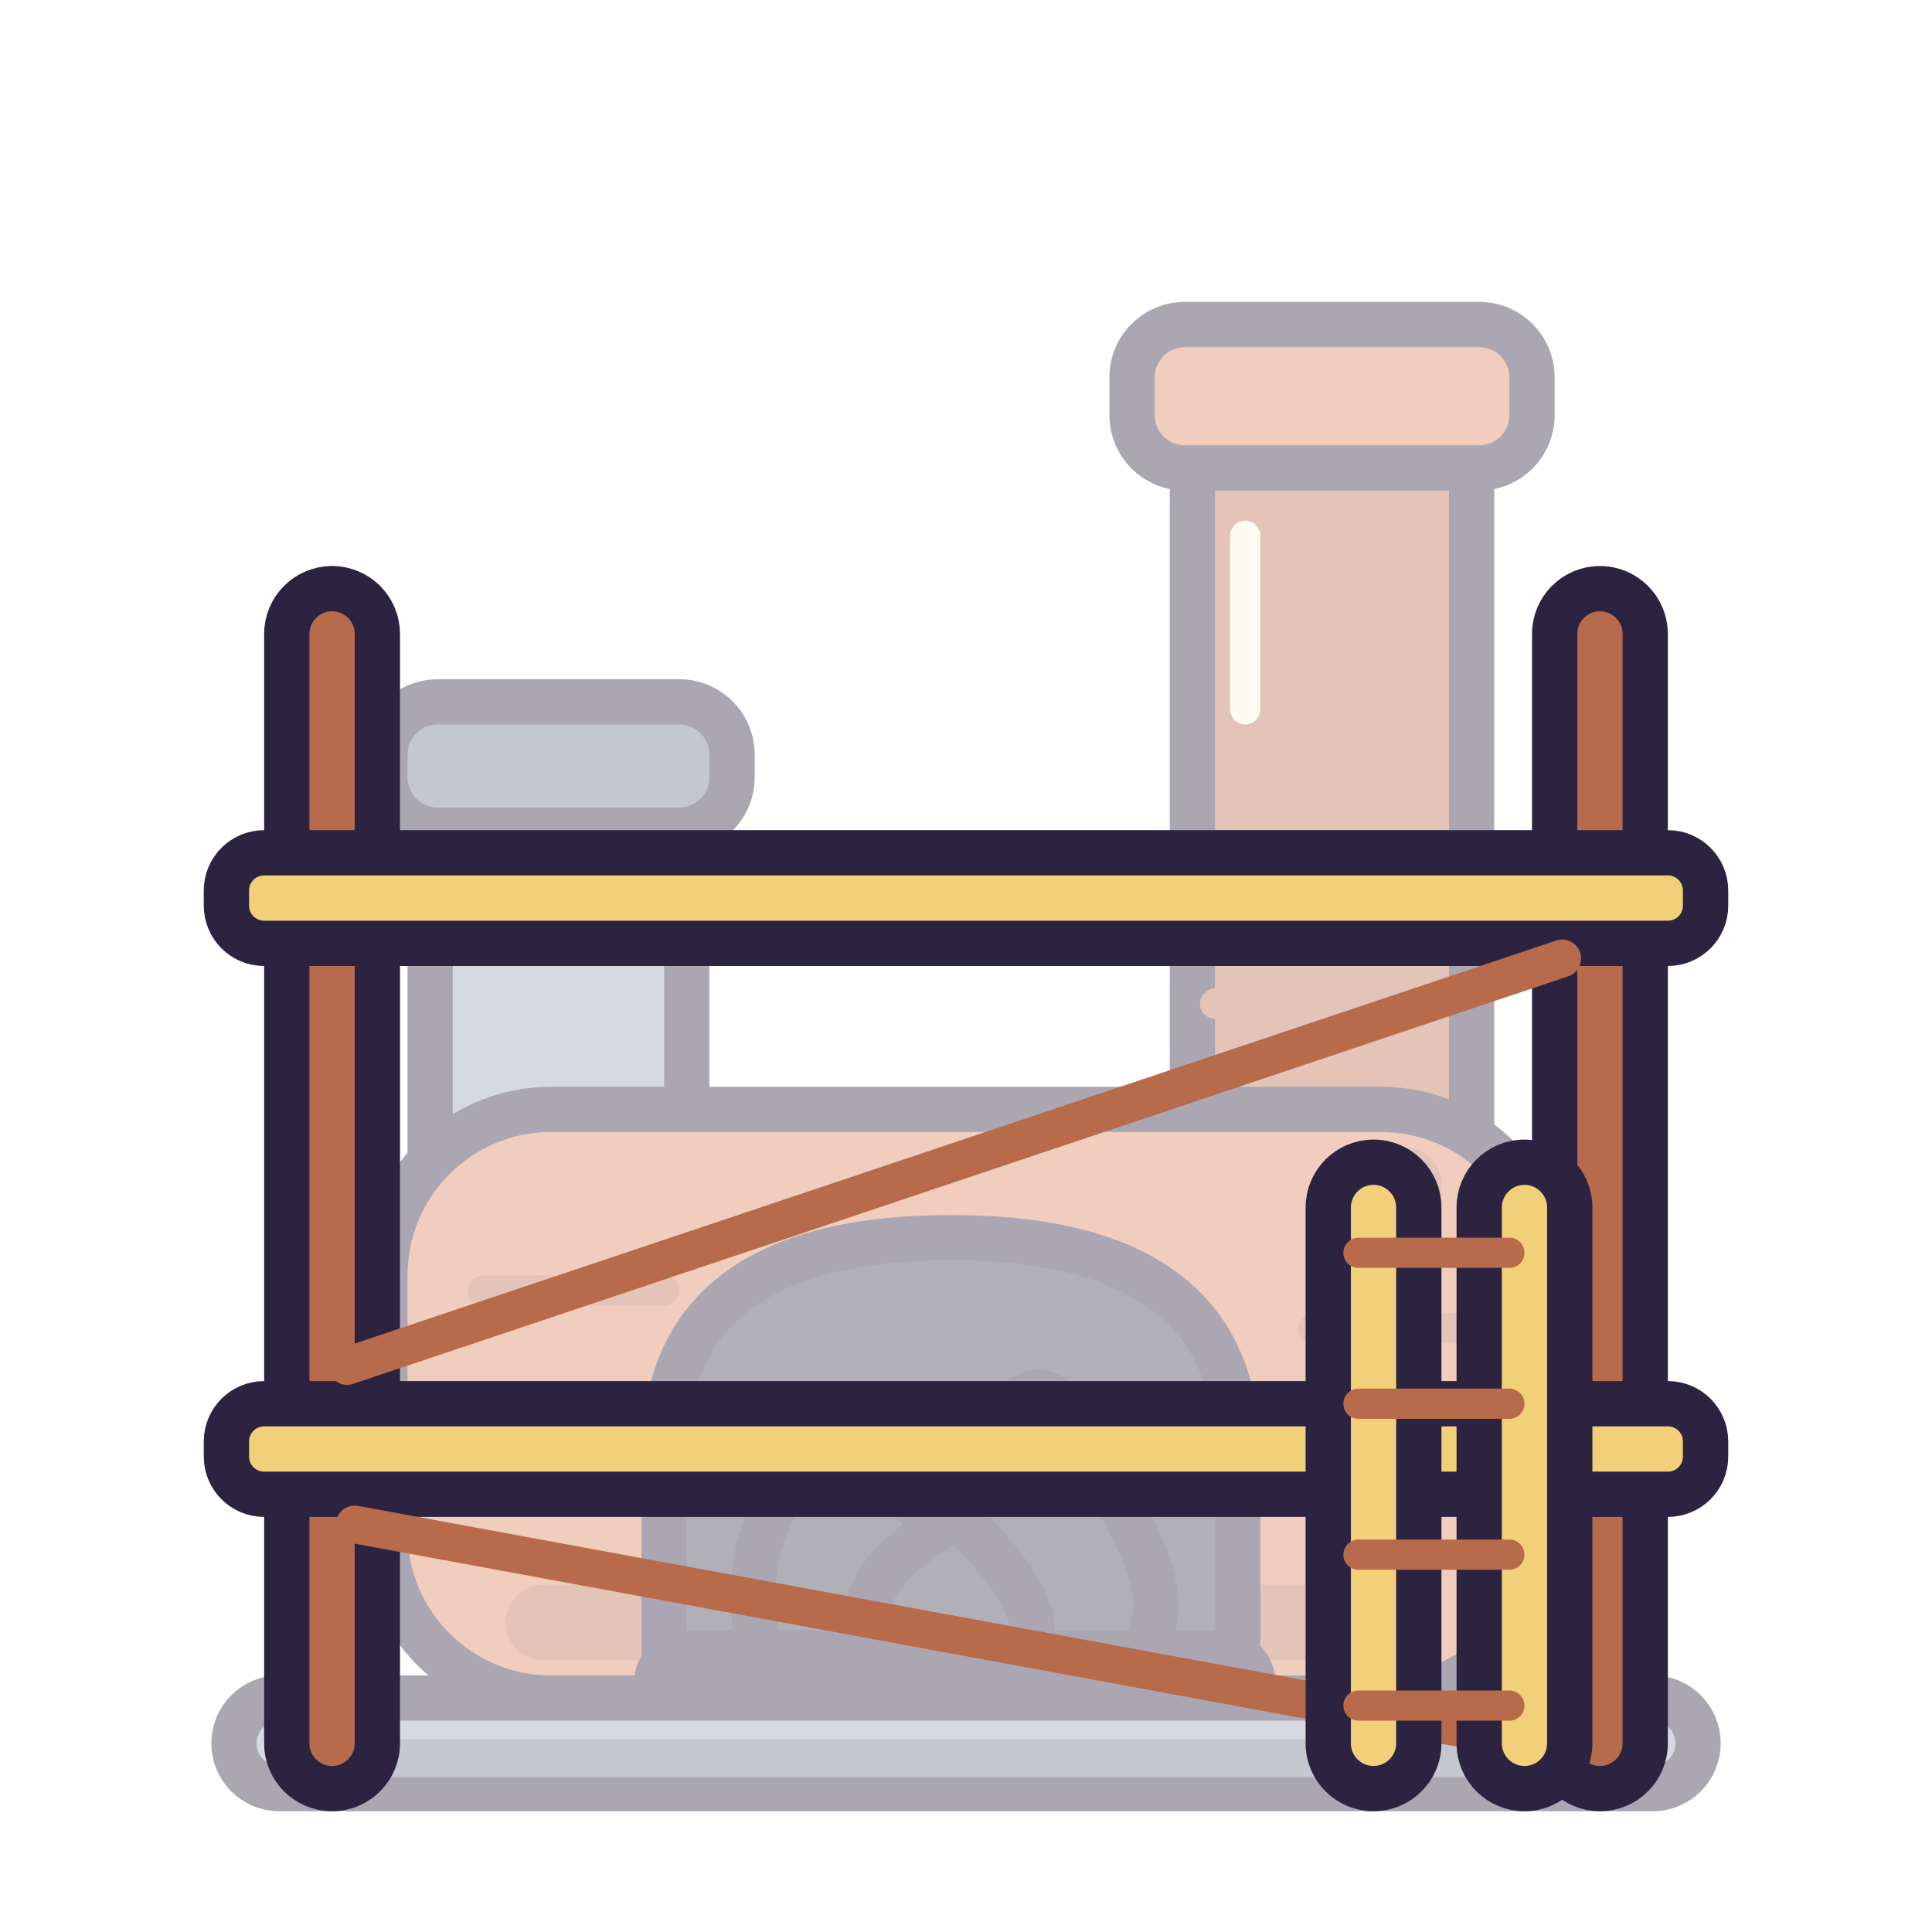
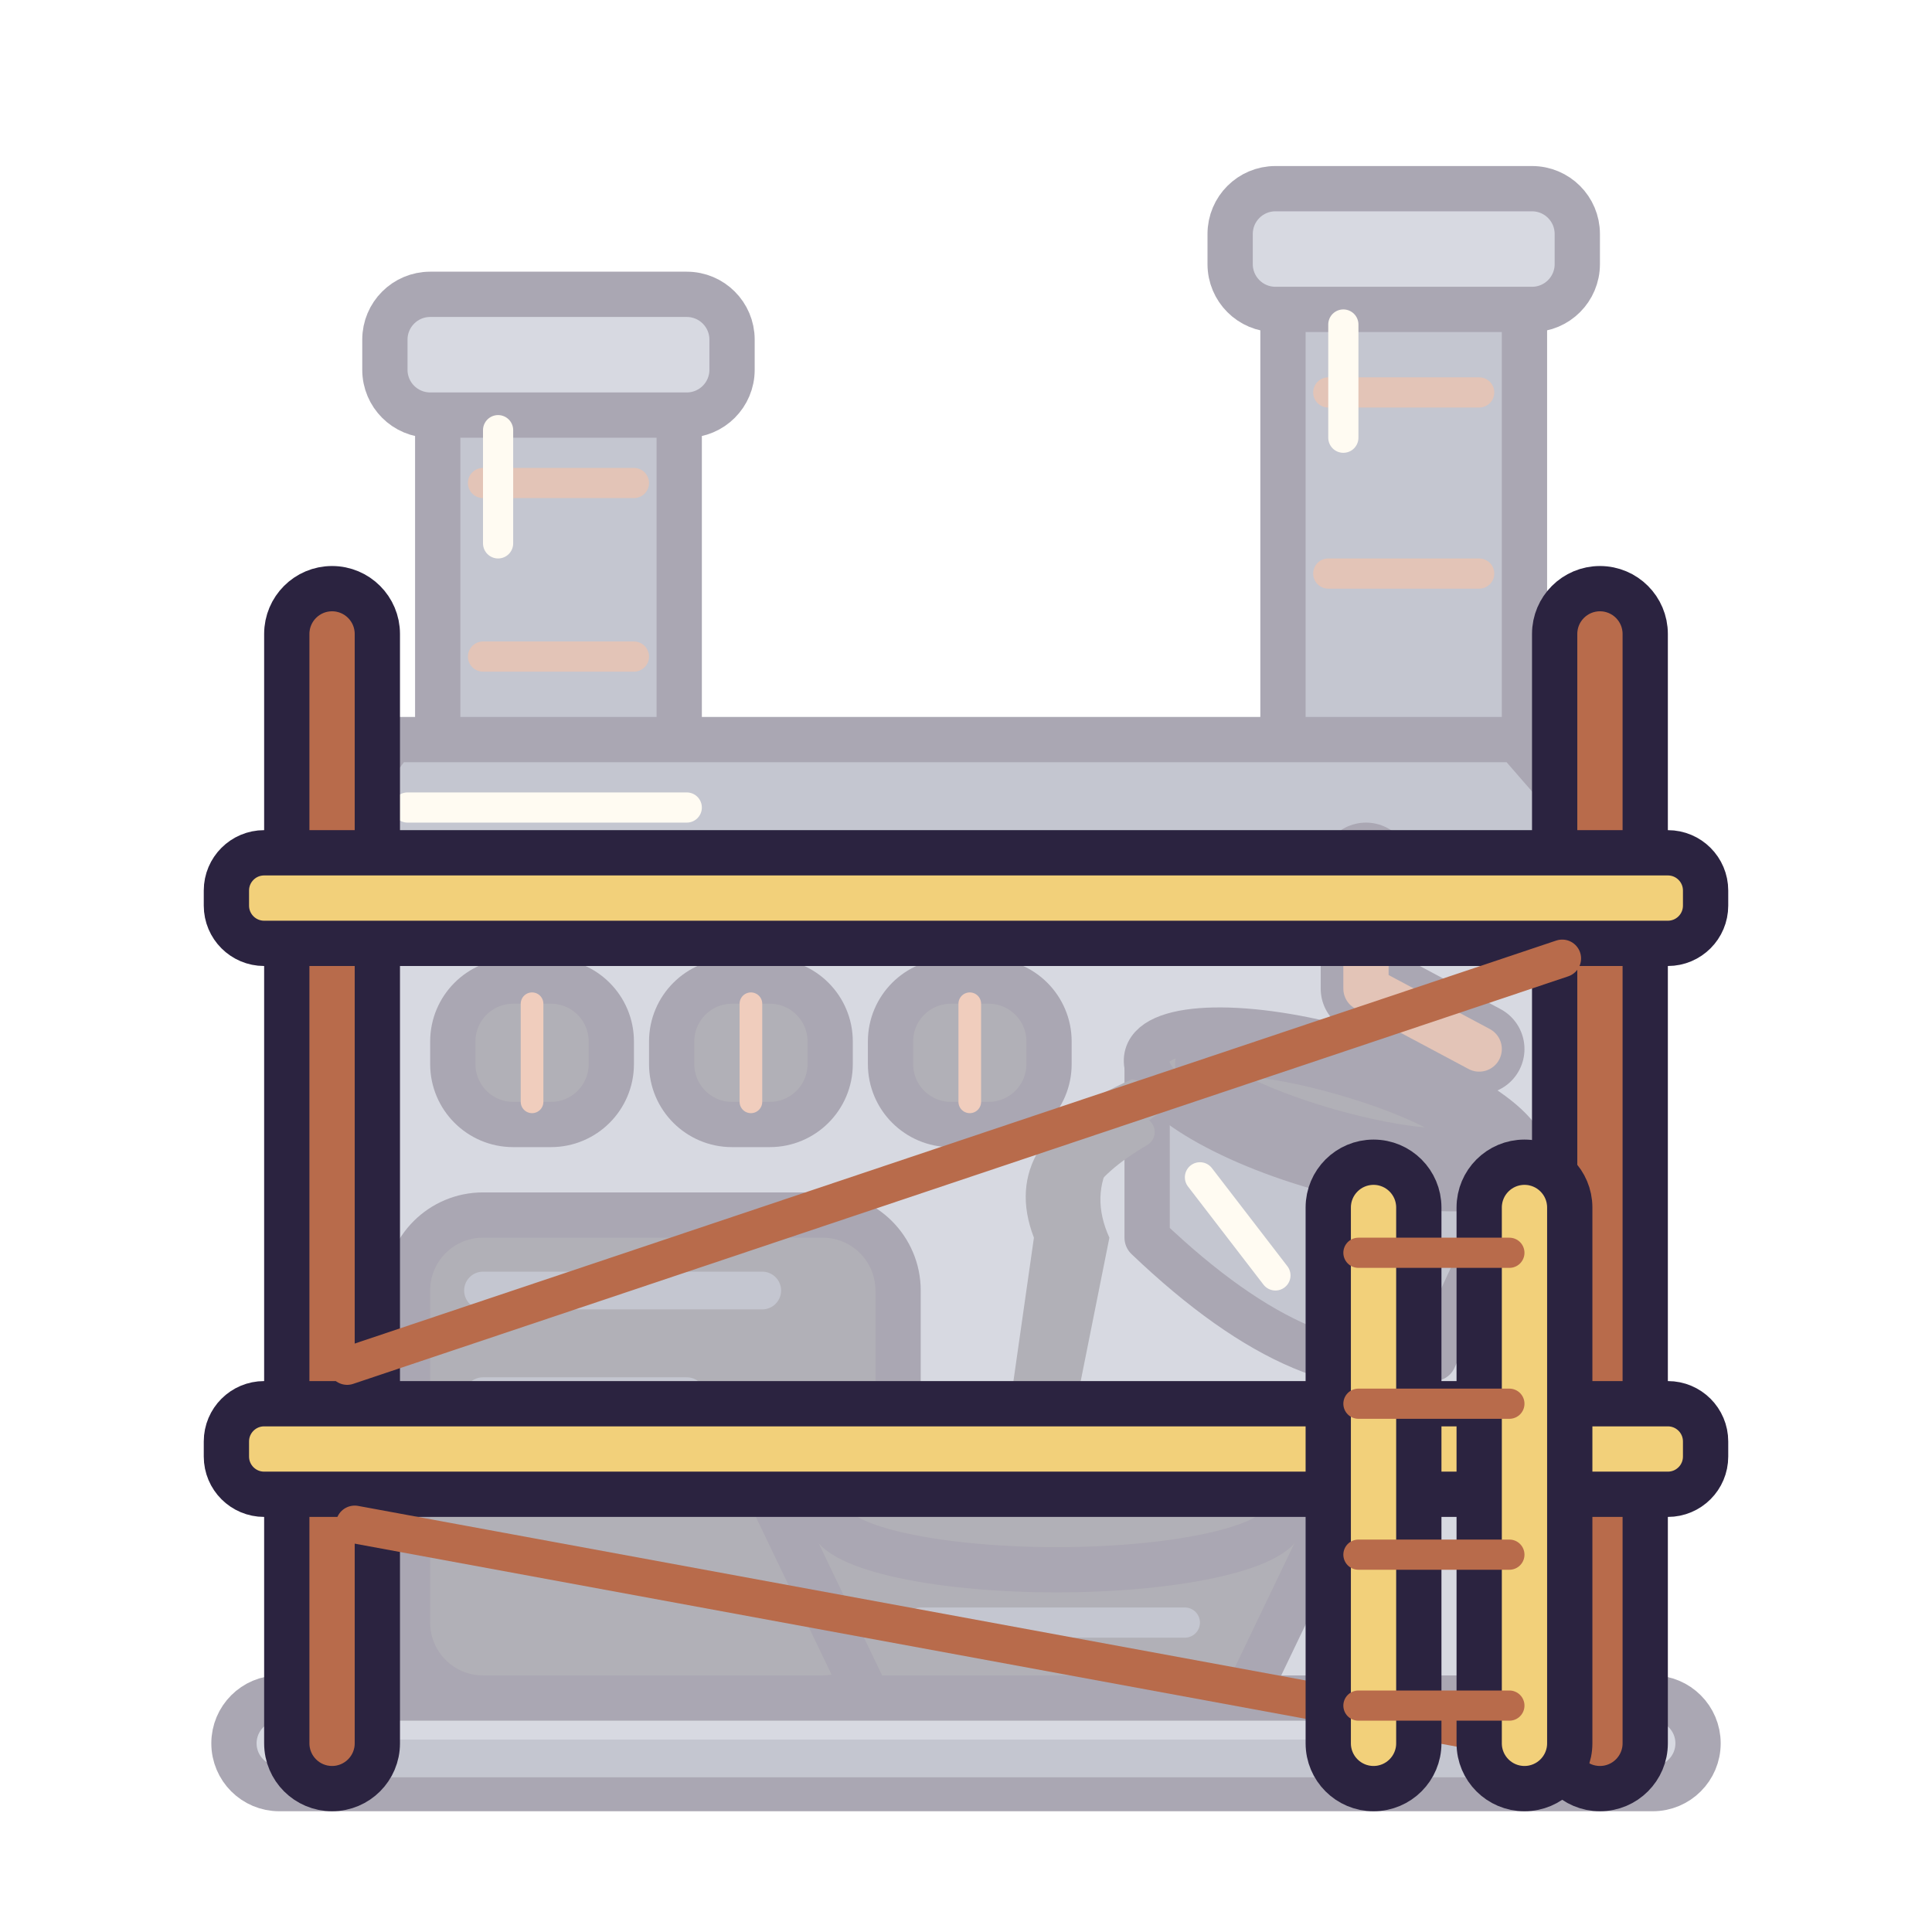
<svg xmlns="http://www.w3.org/2000/svg" version="1.1" viewBox="0 0 256 256" fill="none" stroke="#2B2340" stroke-width="6" stroke-linecap="round" stroke-linejoin="round">
  <g opacity="0.4">
-     <rect x="158" y="51" width="37" height="130" rx="9" fill="#B86B4B" />
-     <rect x="150" y="43" width="53" height="19" rx="7" fill="#D9825B" />
-     <g id="smoke-anchor" transform="translate(177 43)" />
-     <rect x="57" y="100" width="34" height="119" rx="9" fill="#9AA0B5" />
-     <rect x="51" y="93" width="46" height="17" rx="7" fill="#6B7089" />
-     <rect x="51" y="147" width="154" height="78" rx="22" fill="#D9825B" />
-     <path d="M186 157V202Q186 215 173 215H72" fill="none" stroke="#B86B4B" stroke-width="10" />
-     <path d="M64 171H88M174 176H194M161 112H190M161 133H190" fill="none" stroke="#B86B4B" stroke-width="4" />
-     <path d="M88 223V193Q88 164 126 164Q164 164 164 193V223Z" fill="#3D3A4A" />
+     <rect x="58" y="46" width="32" height="83" rx="8" fill="#6B7089" />
+     <rect x="51" y="39" width="46" height="16" rx="6" fill="#9AA0B5" />
+     <rect x="170" y="32" width="32" height="97" rx="8" fill="#6B7089" />
+     <rect x="163" y="25" width="46" height="16" rx="6" fill="#9AA0B5" />
+     <g id="smoke-anchor" transform="translate(186 25)" />
+     <path d="M64 64H84M64 87H84M176 52H196M176 76H196" fill="none" stroke="#B86B4B" stroke-width="4" />
+     <path d="M66 57V72M178 43V58" fill="none" stroke="#FFF4DE" stroke-width="4" />
+     <rect x="42" y="119" width="172" height="107" rx="17" fill="#9AA0B5" />
+     <path d="M35 121L52 98H201L221 121Z" fill="#6B7089" />
+     <path d="M54 107H91" fill="none" stroke="#FFF4DE" stroke-width="4" />
+     <rect x="54" y="161" width="65" height="64" rx="10" fill="#3D3A4A" />
+     <path d="M64 171H101M64 185H91" fill="none" stroke="#6B7089" stroke-width="5" />
+     <rect x="60" y="130" width="21" height="19" rx="8" fill="#3D3A4A" />
+     <path d="M70.5 133V146" fill="none" stroke="#D9825B" stroke-width="3" />
+     <rect x="89" y="130" width="21" height="19" rx="8" fill="#3D3A4A" />
+     <path d="M99.5 133V146" fill="none" stroke="#D9825B" stroke-width="3" />
+     <rect x="118" y="130" width="21" height="19" rx="8" fill="#3D3A4A" />
+     <path d="M128.5 133V146" fill="none" stroke="#D9825B" stroke-width="3" />
+     <path d="M181 115V131L196 139" fill="none" stroke="#2B2340" stroke-width="12" />
+     <path d="M181 115V131L196 139" fill="none" stroke="#B86B4B" stroke-width="6" />
+     <path d="M152 141L202 154L190 180Q174 185 152 164Z" fill="#6B7089" />
+     <ellipse cx="177" cy="147" rx="26" ry="8" fill="#3D3A4A" transform="rotate(16 177 147)" />
+     <path d="M159 156L169 169" fill="none" stroke="#FFF4DE" stroke-width="4" />
+     <path d="M103 200H177L165 225H115Z" fill="#3D3A4A" />
    <g id="glow">
-       <path d="M101 220Q96 202 111 190L123 201Q138 175 142 190Q160 214 149 220Z" fill="#3D3A4A" />
-       <path d="M117 220Q110 210 127 201Q142 216 134 220Z" fill="#3D3A4A" />
+       <ellipse cx="177" cy="146" rx="19" ry="4" fill="#3D3A4A" transform="rotate(16 177 146)" />
+       <path d="M158 145Q142 153 147 164L140 199H132L137 164Q132 151 150 143Z" fill="#3D3A4A" stroke="none" />
+       <ellipse cx="140" cy="201" rx="30" ry="7" fill="#3D3A4A" />
+       <path d="M151 150Q139 157 142 165L137 197" fill="none" stroke="#3D3A4A" stroke-width="4" />
+       <path d="M119 200H153" fill="none" stroke="#3D3A4A" stroke-width="4" />
    </g>
-     <rect x="87" y="219" width="79" height="8" rx="4" fill="#6B7089" />
-     <path d="M165 71V94" fill="none" stroke="#FFF4DE" stroke-width="4" />
+     <path d="M122 215H157" fill="none" stroke="#6B7089" stroke-width="4" />
    <rect x="31" y="225" width="194" height="12" rx="6" fill="#9AA0B5" />
    <path d="M42 233H214" fill="none" stroke="#6B7089" stroke-width="5" />
  </g>
  <g id="scaffolding">
    <rect x="38" y="78" width="12" height="159" rx="6" fill="#B86B4B" />
    <rect x="206" y="78" width="12" height="159" rx="6" fill="#B86B4B" />
    <rect x="30" y="113" width="196" height="12" rx="5" fill="#F2D07A" />
    <rect x="30" y="186" width="196" height="12" rx="5" fill="#F2D07A" />
    <path d="M46 181L207 127M47 202L199 230" fill="none" stroke="#B86B4B" stroke-width="5" />
    <rect x="176" y="154" width="12" height="83" rx="6" fill="#F2D07A" />
    <rect x="196" y="154" width="12" height="83" rx="6" fill="#F2D07A" />
    <path d="M180 166H200" fill="none" stroke="#B86B4B" stroke-width="4" />
    <path d="M180 186H200" fill="none" stroke="#B86B4B" stroke-width="4" />
    <path d="M180 206H200" fill="none" stroke="#B86B4B" stroke-width="4" />
    <path d="M180 226H200" fill="none" stroke="#B86B4B" stroke-width="4" />
  </g>
</svg>
